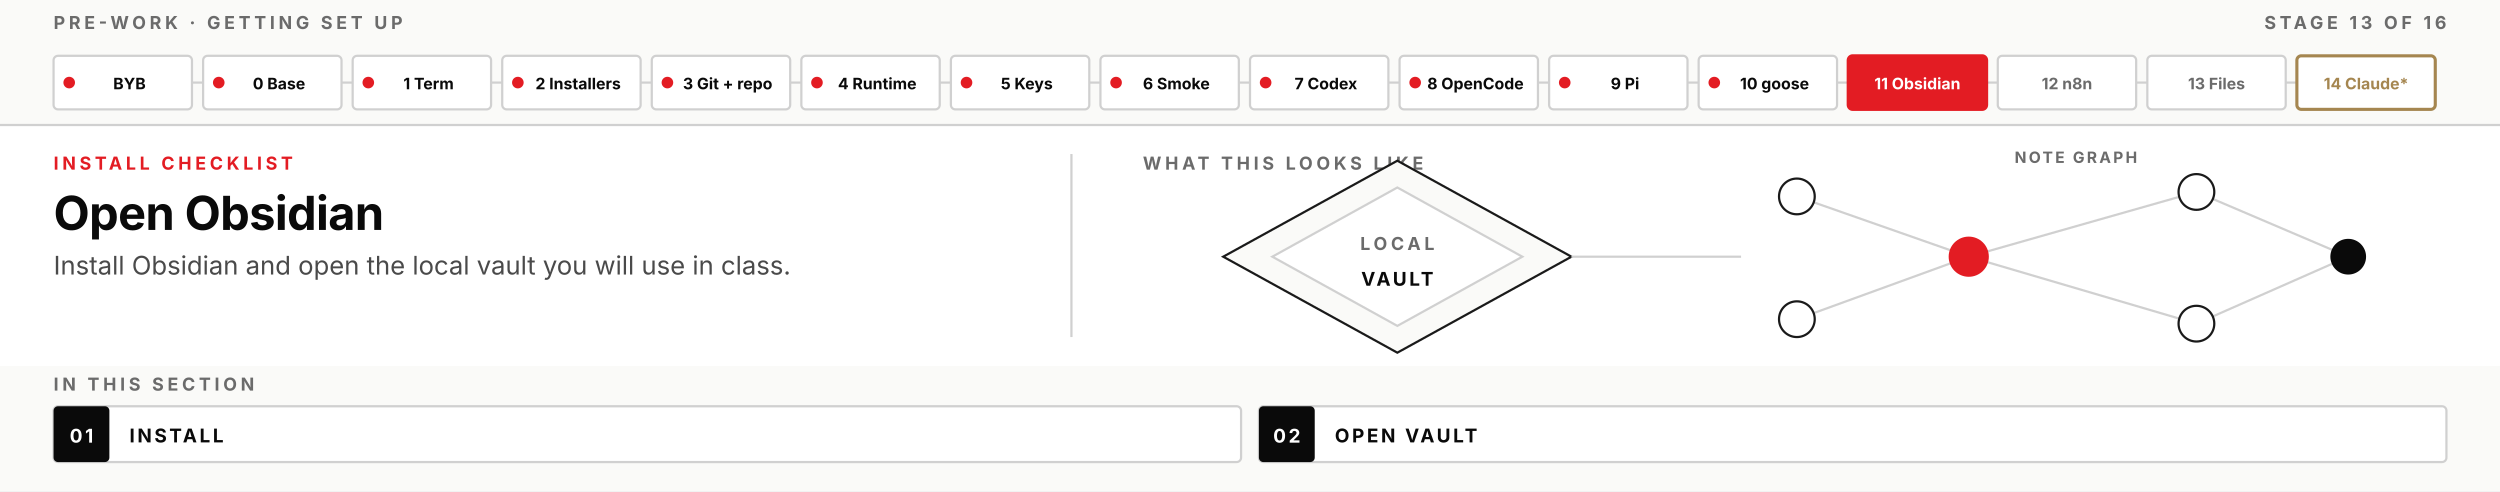
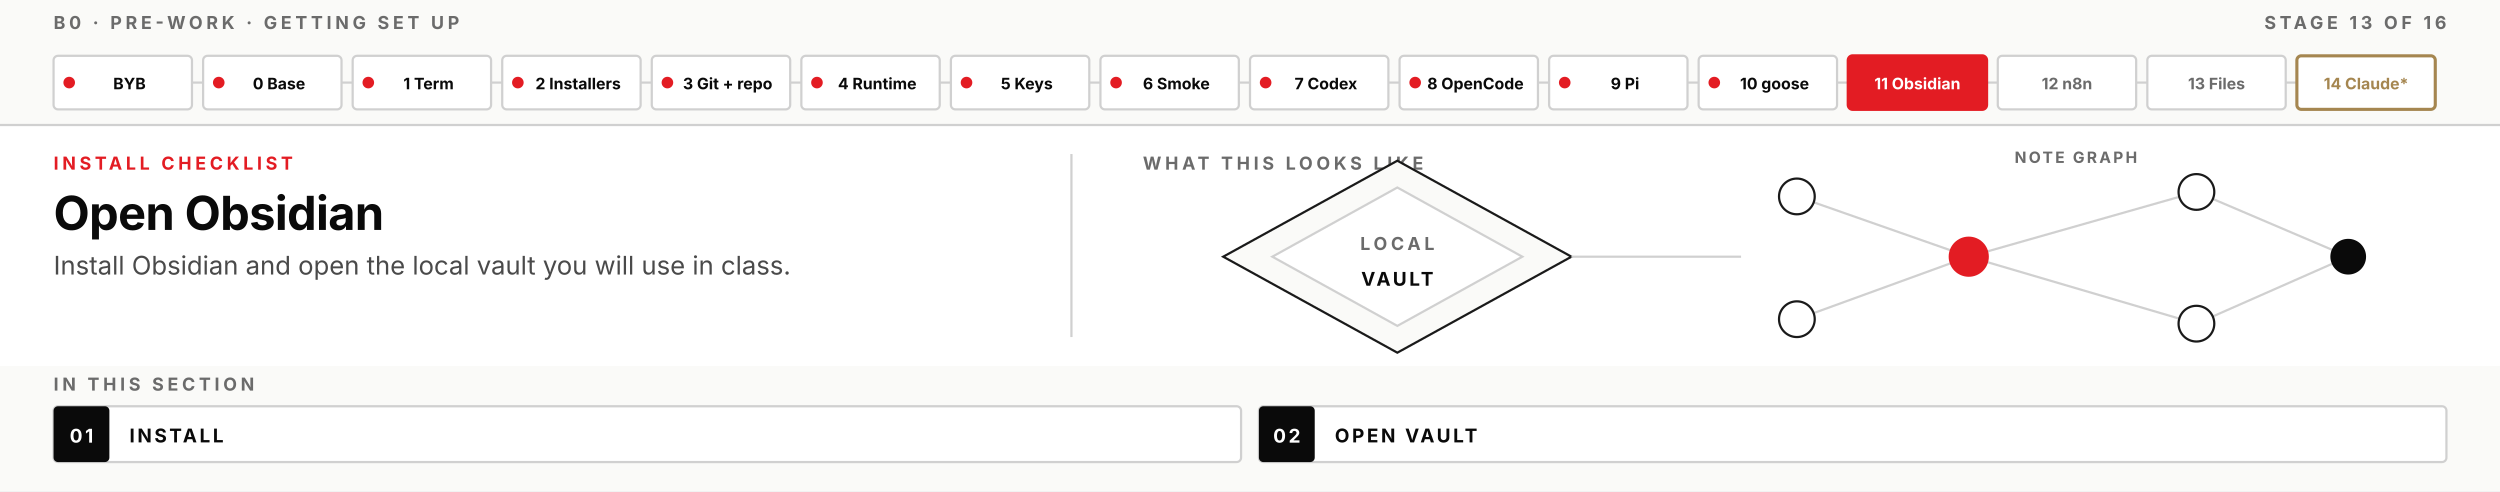
<svg xmlns="http://www.w3.org/2000/svg" viewBox="0 0 1120 220" role="img" aria-labelledby="title-install-pre-work-11-obsidian">
  <defs>
    <marker id="arrow" viewBox="0 0 8 8" refX="7" refY="4" markerWidth="6" markerHeight="6" orient="auto-start-reverse">
      <path d="M0 0 8 4 0 8Z" fill="#0A0A0A" />
    </marker>
    <marker id="arrow-red" viewBox="0 0 8 8" refX="7" refY="4" markerWidth="6" markerHeight="6" orient="auto-start-reverse">
      <path d="M0 0 8 4 0 8Z" fill="#E31C23" />
    </marker>
    <style>
      text { font-family: system-ui, "Inter", "Helvetica Neue", Arial, sans-serif; fill: #0A0A0A; }
      .micro { font-size: 8px; font-weight: 650; letter-spacing: 1.65px; }
      .tiny { font-size: 7px; font-weight: 650; letter-spacing: 1px; }
      .railtext { font-size: 7.1px; font-weight: 650; }
      .title { font-size: 21px; font-weight: 680; letter-spacing: -0.25px; }
      .purpose { font-size: 11.5px; font-weight: 430; fill: #4A4A4A; }
      .caption { font-size: 8.5px; font-weight: 650; letter-spacing: 1.15px; }
      .body { font-size: 9.5px; font-weight: 520; }
      .muted { fill: #6B6B6B; }
      .white { fill: #FFFFFF; }
      .red { fill: #E31C23; }
      .gold { fill: #A58650; }
      .line { fill: none; stroke: #0A0A0A; stroke-width: 1.35; vector-effect: non-scaling-stroke; }
      .hair { fill: none; stroke: #D0D0D0; stroke-width: 1; vector-effect: non-scaling-stroke; }
      .redline { fill: none; stroke: #E31C23; stroke-width: 1.4; vector-effect: non-scaling-stroke; }
      .goldline { fill: none; stroke: #A58650; stroke-width: 1.35; vector-effect: non-scaling-stroke; }
      .dash { stroke-dasharray: 5 4; }
    </style>
  </defs>
  <rect width="1120" height="220" fill="#FFFFFF" />
  <rect x="0" y="0" width="1120" height="56" fill="#FAFAF8" />
-   <text x="24" y="13" class="micro muted">PRE-WORK · GETTING SET UP</text>
+   <text x="24" y="13" class="micro muted">B0 · PRE-WORK · GETTING SET UP</text>
  <text x="1096" y="13" class="micro muted" text-anchor="end">STAGE 13 OF 16</text>
  <path d="M55 37H1060" class="hair" />
  <rect x="24" y="25" width="62" height="24" rx="2" fill="#FFFFFF" stroke="#D0D0D0" stroke-width="1" />
  <circle cx="31" cy="37" r="2.6" fill="#E31C23" />
  <text x="58" y="40" class="railtext" text-anchor="middle">BYB</text>
  <rect x="91" y="25" width="62" height="24" rx="2" fill="#FFFFFF" stroke="#D0D0D0" stroke-width="1" />
  <circle cx="98" cy="37" r="2.6" fill="#E31C23" />
  <text x="125" y="40" class="railtext" text-anchor="middle">0 Base</text>
  <rect x="158" y="25" width="62" height="24" rx="2" fill="#FFFFFF" stroke="#D0D0D0" stroke-width="1" />
  <circle cx="165" cy="37" r="2.6" fill="#E31C23" />
  <text x="192" y="40" class="railtext" text-anchor="middle">1 Term</text>
  <rect x="225" y="25" width="62" height="24" rx="2" fill="#FFFFFF" stroke="#D0D0D0" stroke-width="1" />
  <circle cx="232" cy="37" r="2.6" fill="#E31C23" />
  <text x="259" y="40" class="railtext" text-anchor="middle">2 Installers</text>
  <rect x="292" y="25" width="62" height="24" rx="2" fill="#FFFFFF" stroke="#D0D0D0" stroke-width="1" />
  <circle cx="299" cy="37" r="2.6" fill="#E31C23" />
  <text x="326" y="40" class="railtext" text-anchor="middle">3 Git + repo</text>
  <rect x="359" y="25" width="62" height="24" rx="2" fill="#FFFFFF" stroke="#D0D0D0" stroke-width="1" />
  <circle cx="366" cy="37" r="2.6" fill="#E31C23" />
  <text x="393" y="40" class="railtext" text-anchor="middle">4 Runtime</text>
  <rect x="426" y="25" width="62" height="24" rx="2" fill="#FFFFFF" stroke="#D0D0D0" stroke-width="1" />
  <circle cx="433" cy="37" r="2.6" fill="#E31C23" />
  <text x="460" y="40" class="railtext" text-anchor="middle">5 Keys</text>
  <rect x="493" y="25" width="62" height="24" rx="2" fill="#FFFFFF" stroke="#D0D0D0" stroke-width="1" />
  <circle cx="500" cy="37" r="2.6" fill="#E31C23" />
  <text x="527" y="40" class="railtext" text-anchor="middle">6 Smoke</text>
  <rect x="560" y="25" width="62" height="24" rx="2" fill="#FFFFFF" stroke="#D0D0D0" stroke-width="1" />
  <circle cx="567" cy="37" r="2.6" fill="#E31C23" />
  <text x="594" y="40" class="railtext" text-anchor="middle">7 Codex</text>
  <rect x="627" y="25" width="62" height="24" rx="2" fill="#FFFFFF" stroke="#D0D0D0" stroke-width="1" />
  <circle cx="634" cy="37" r="2.6" fill="#E31C23" />
  <text x="661" y="40" class="railtext" text-anchor="middle">8 OpenCode</text>
  <rect x="694" y="25" width="62" height="24" rx="2" fill="#FFFFFF" stroke="#D0D0D0" stroke-width="1" />
  <circle cx="701" cy="37" r="2.6" fill="#E31C23" />
  <text x="728" y="40" class="railtext" text-anchor="middle">9 Pi</text>
  <rect x="761" y="25" width="62" height="24" rx="2" fill="#FFFFFF" stroke="#D0D0D0" stroke-width="1" />
  <circle cx="768" cy="37" r="2.6" fill="#E31C23" />
  <text x="795" y="40" class="railtext" text-anchor="middle">10 goose</text>
  <rect x="828" y="25" width="62" height="24" rx="2" fill="#E31C23" stroke="#E31C23" stroke-width="1.4" />
  <text x="859" y="40" class="railtext white" text-anchor="middle">11 Obsidian</text>
  <rect x="895" y="25" width="62" height="24" rx="2" fill="#FFFFFF" stroke="#D0D0D0" stroke-width="1" />
  <text x="926" y="40" class="railtext muted" text-anchor="middle">12 n8n</text>
  <rect x="962" y="25" width="62" height="24" rx="2" fill="#FFFFFF" stroke="#D0D0D0" stroke-width="1" />
  <text x="993" y="40" class="railtext muted" text-anchor="middle">13 Files</text>
  <rect x="1029" y="25" width="62" height="24" rx="2" fill="#FFFFFF" stroke="#A58650" stroke-width="1.4" />
  <text x="1060" y="40" class="railtext gold" text-anchor="middle">14 Claude*</text>
  <path d="M0 56H1120" class="hair" />
  <text x="24" y="76" class="micro red">INSTALL CHECKLIST</text>
  <text x="24" y="103" class="title">Open Obsidian</text>
  <text x="24" y="123" class="purpose">Install Obsidian and open the local vault you will use in class.</text>
  <path d="M480 69V151" class="hair" />
  <text x="512" y="76" class="micro muted">WHAT THIS LOOKS LIKE</text>
  <g aria-label="Obsidian vault diamond and note graph">
    <path d="M626 72L704 115 626 158 548 115Z" fill="#FAFAF8" stroke="#1A1A1A" />
    <path d="M626 84L682 115 626 146 570 115Z" fill="#FFFFFF" stroke="#D0D0D0" />
    <text x="626" y="112" class="micro muted" text-anchor="middle">LOCAL</text>
    <text x="626" y="128" class="caption" text-anchor="middle">VAULT</text>
    <path d="M704 115H780M805 88L882 115 805 143M882 115L984 86M882 115L984 145M984 86L1052 115M984 145L1052 115" class="hair" />
    <circle cx="805" cy="88" r="8" fill="#FFFFFF" stroke="#1A1A1A" />
    <circle cx="805" cy="143" r="8" fill="#FFFFFF" stroke="#1A1A1A" />
    <circle cx="882" cy="115" r="9" fill="#E31C23" />
    <circle cx="984" cy="86" r="8" fill="#FFFFFF" stroke="#1A1A1A" />
    <circle cx="984" cy="145" r="8" fill="#FFFFFF" stroke="#1A1A1A" />
    <circle cx="1052" cy="115" r="8" fill="#0A0A0A" />
    <text x="930" y="73" class="tiny muted" text-anchor="middle">NOTE GRAPH</text>
  </g>
  <rect x="0" y="164" width="1120" height="56" fill="#FAFAF8" />
  <text x="24" y="175" class="micro muted">IN THIS SECTION</text>
  <rect x="24.00" y="182" width="532.00" height="25" rx="2" fill="#FFFFFF" stroke="#D0D0D0" />
  <rect x="24.00" y="182" width="25" height="25" rx="2" fill="#0A0A0A" />
  <text x="36.50" y="198.3" class="caption white" text-anchor="middle">01</text>
  <text x="58.00" y="198.2" class="caption">INSTALL</text>
  <rect x="564.00" y="182" width="532.00" height="25" rx="2" fill="#FFFFFF" stroke="#D0D0D0" />
  <rect x="564.00" y="182" width="25" height="25" rx="2" fill="#0A0A0A" />
  <text x="576.50" y="198.3" class="caption white" text-anchor="middle">02</text>
  <text x="598.00" y="198.2" class="caption">OPEN VAULT</text>
</svg>
